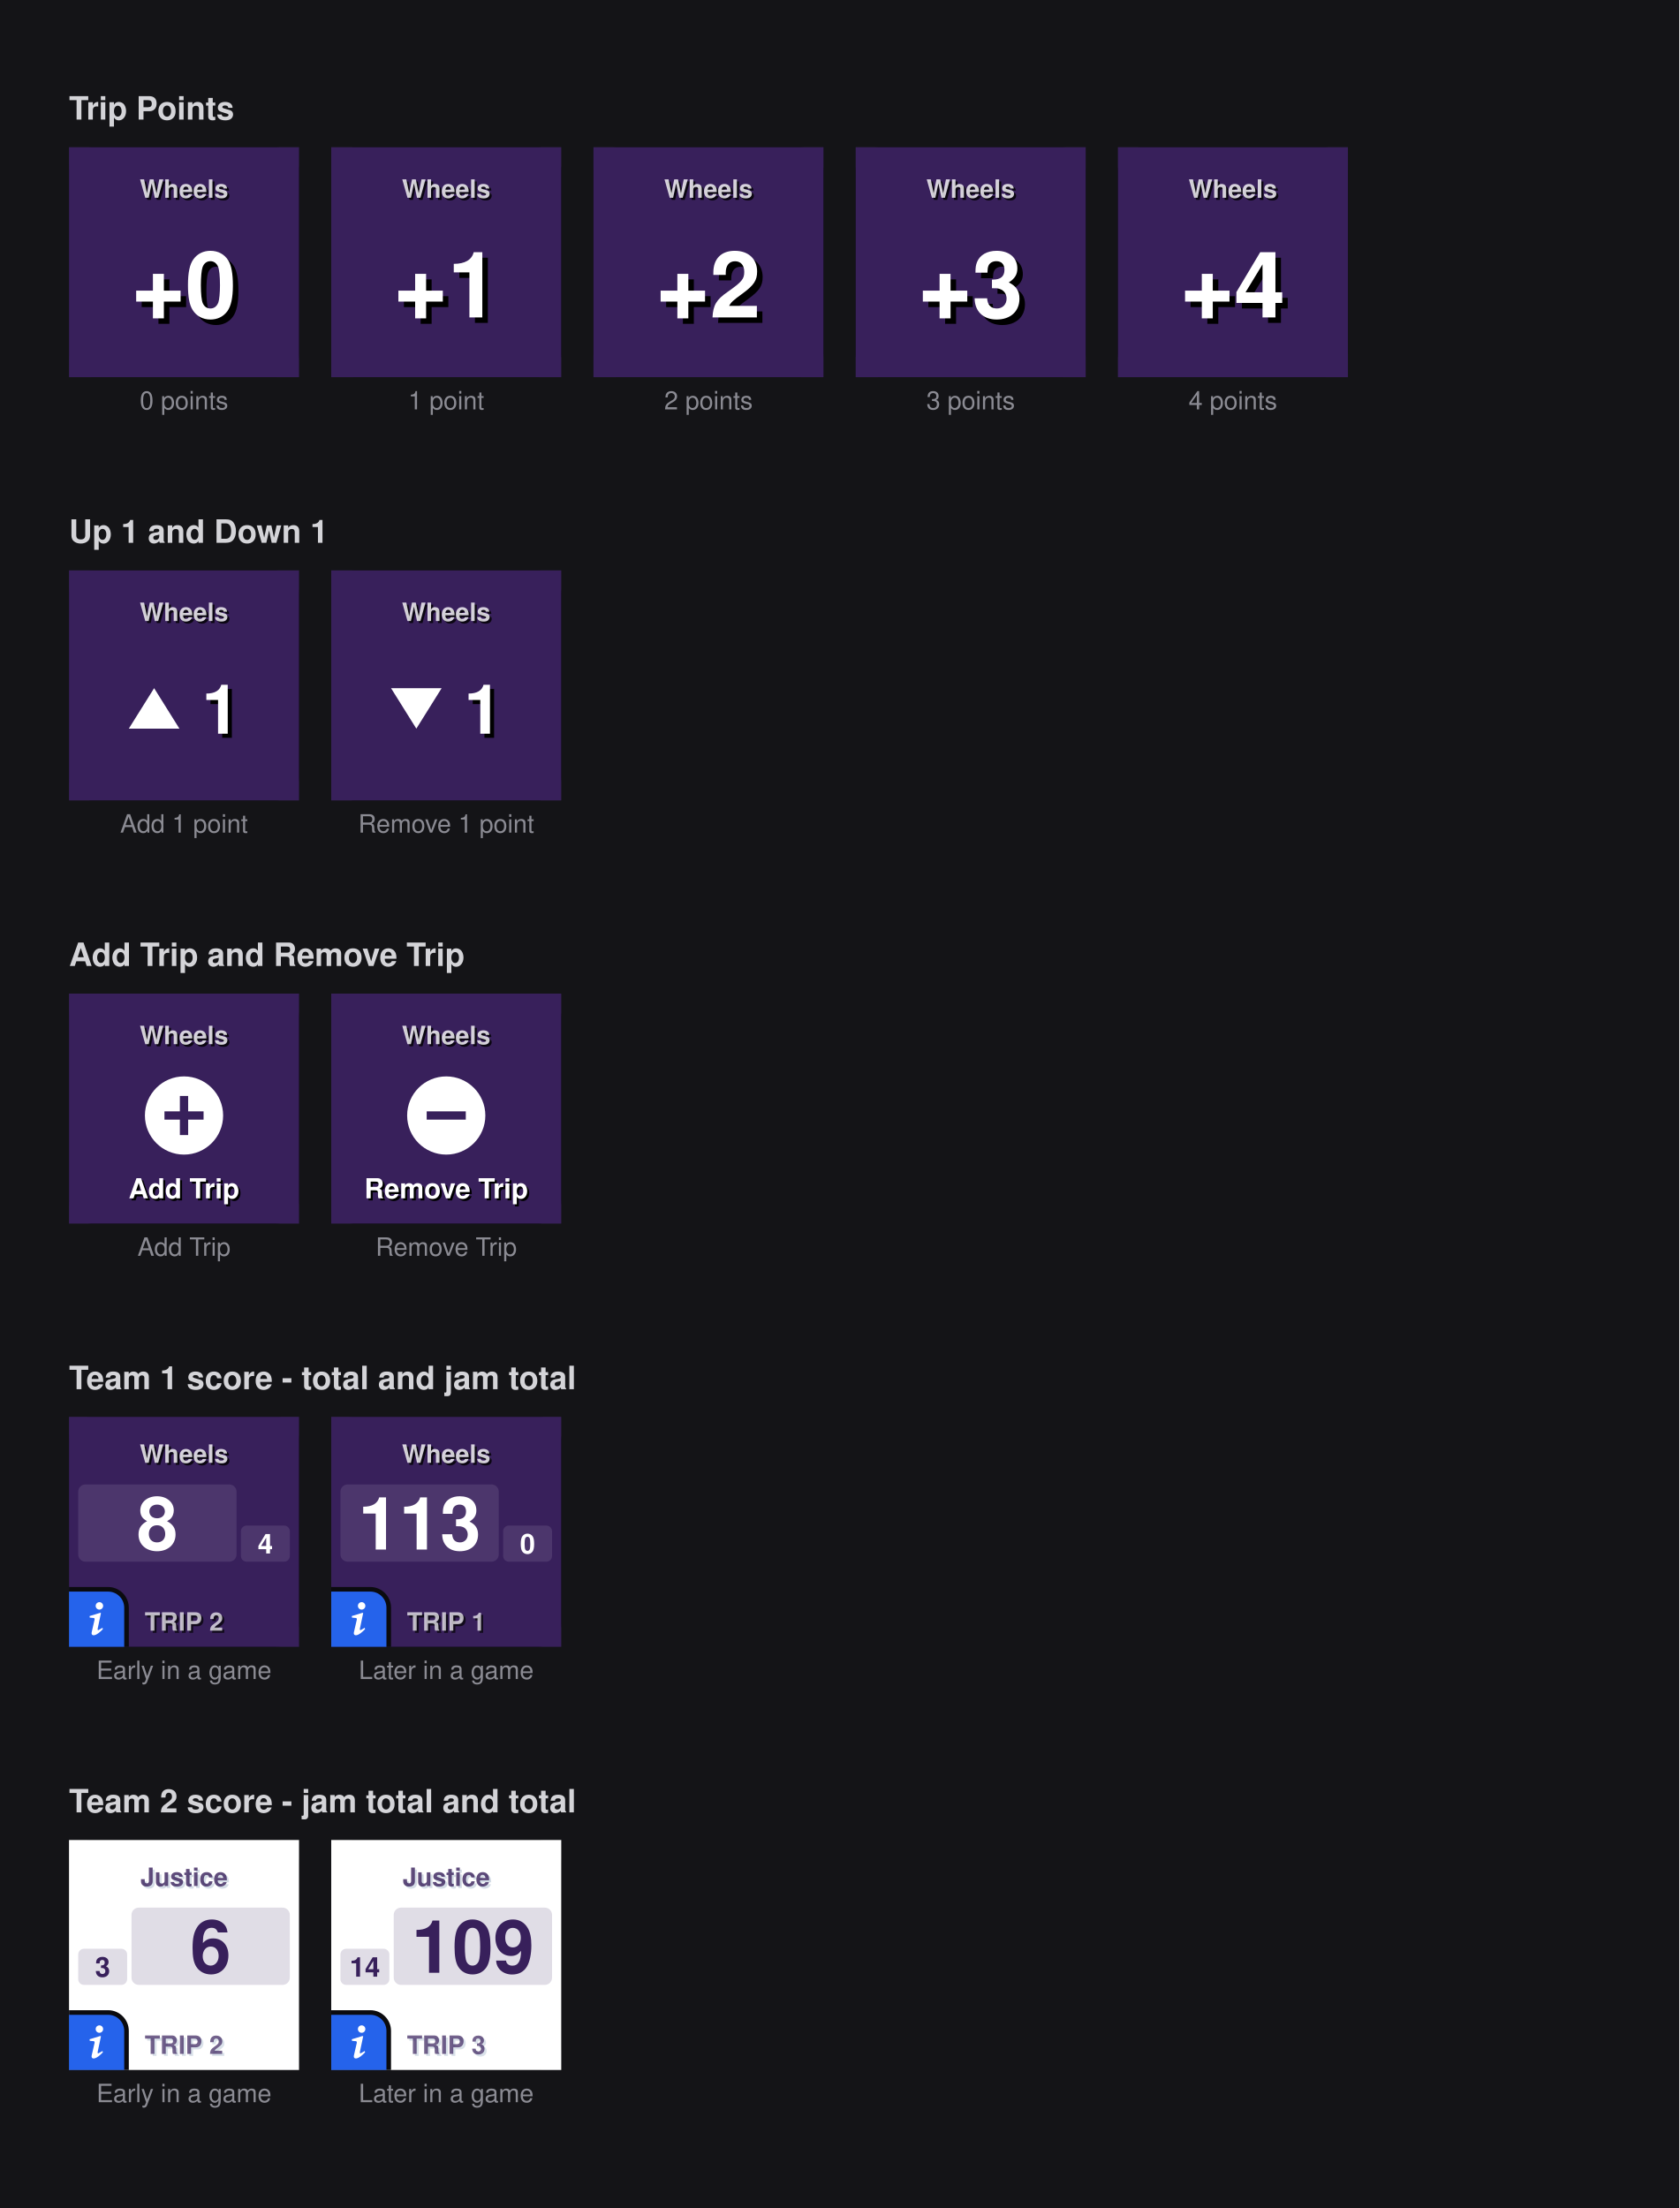
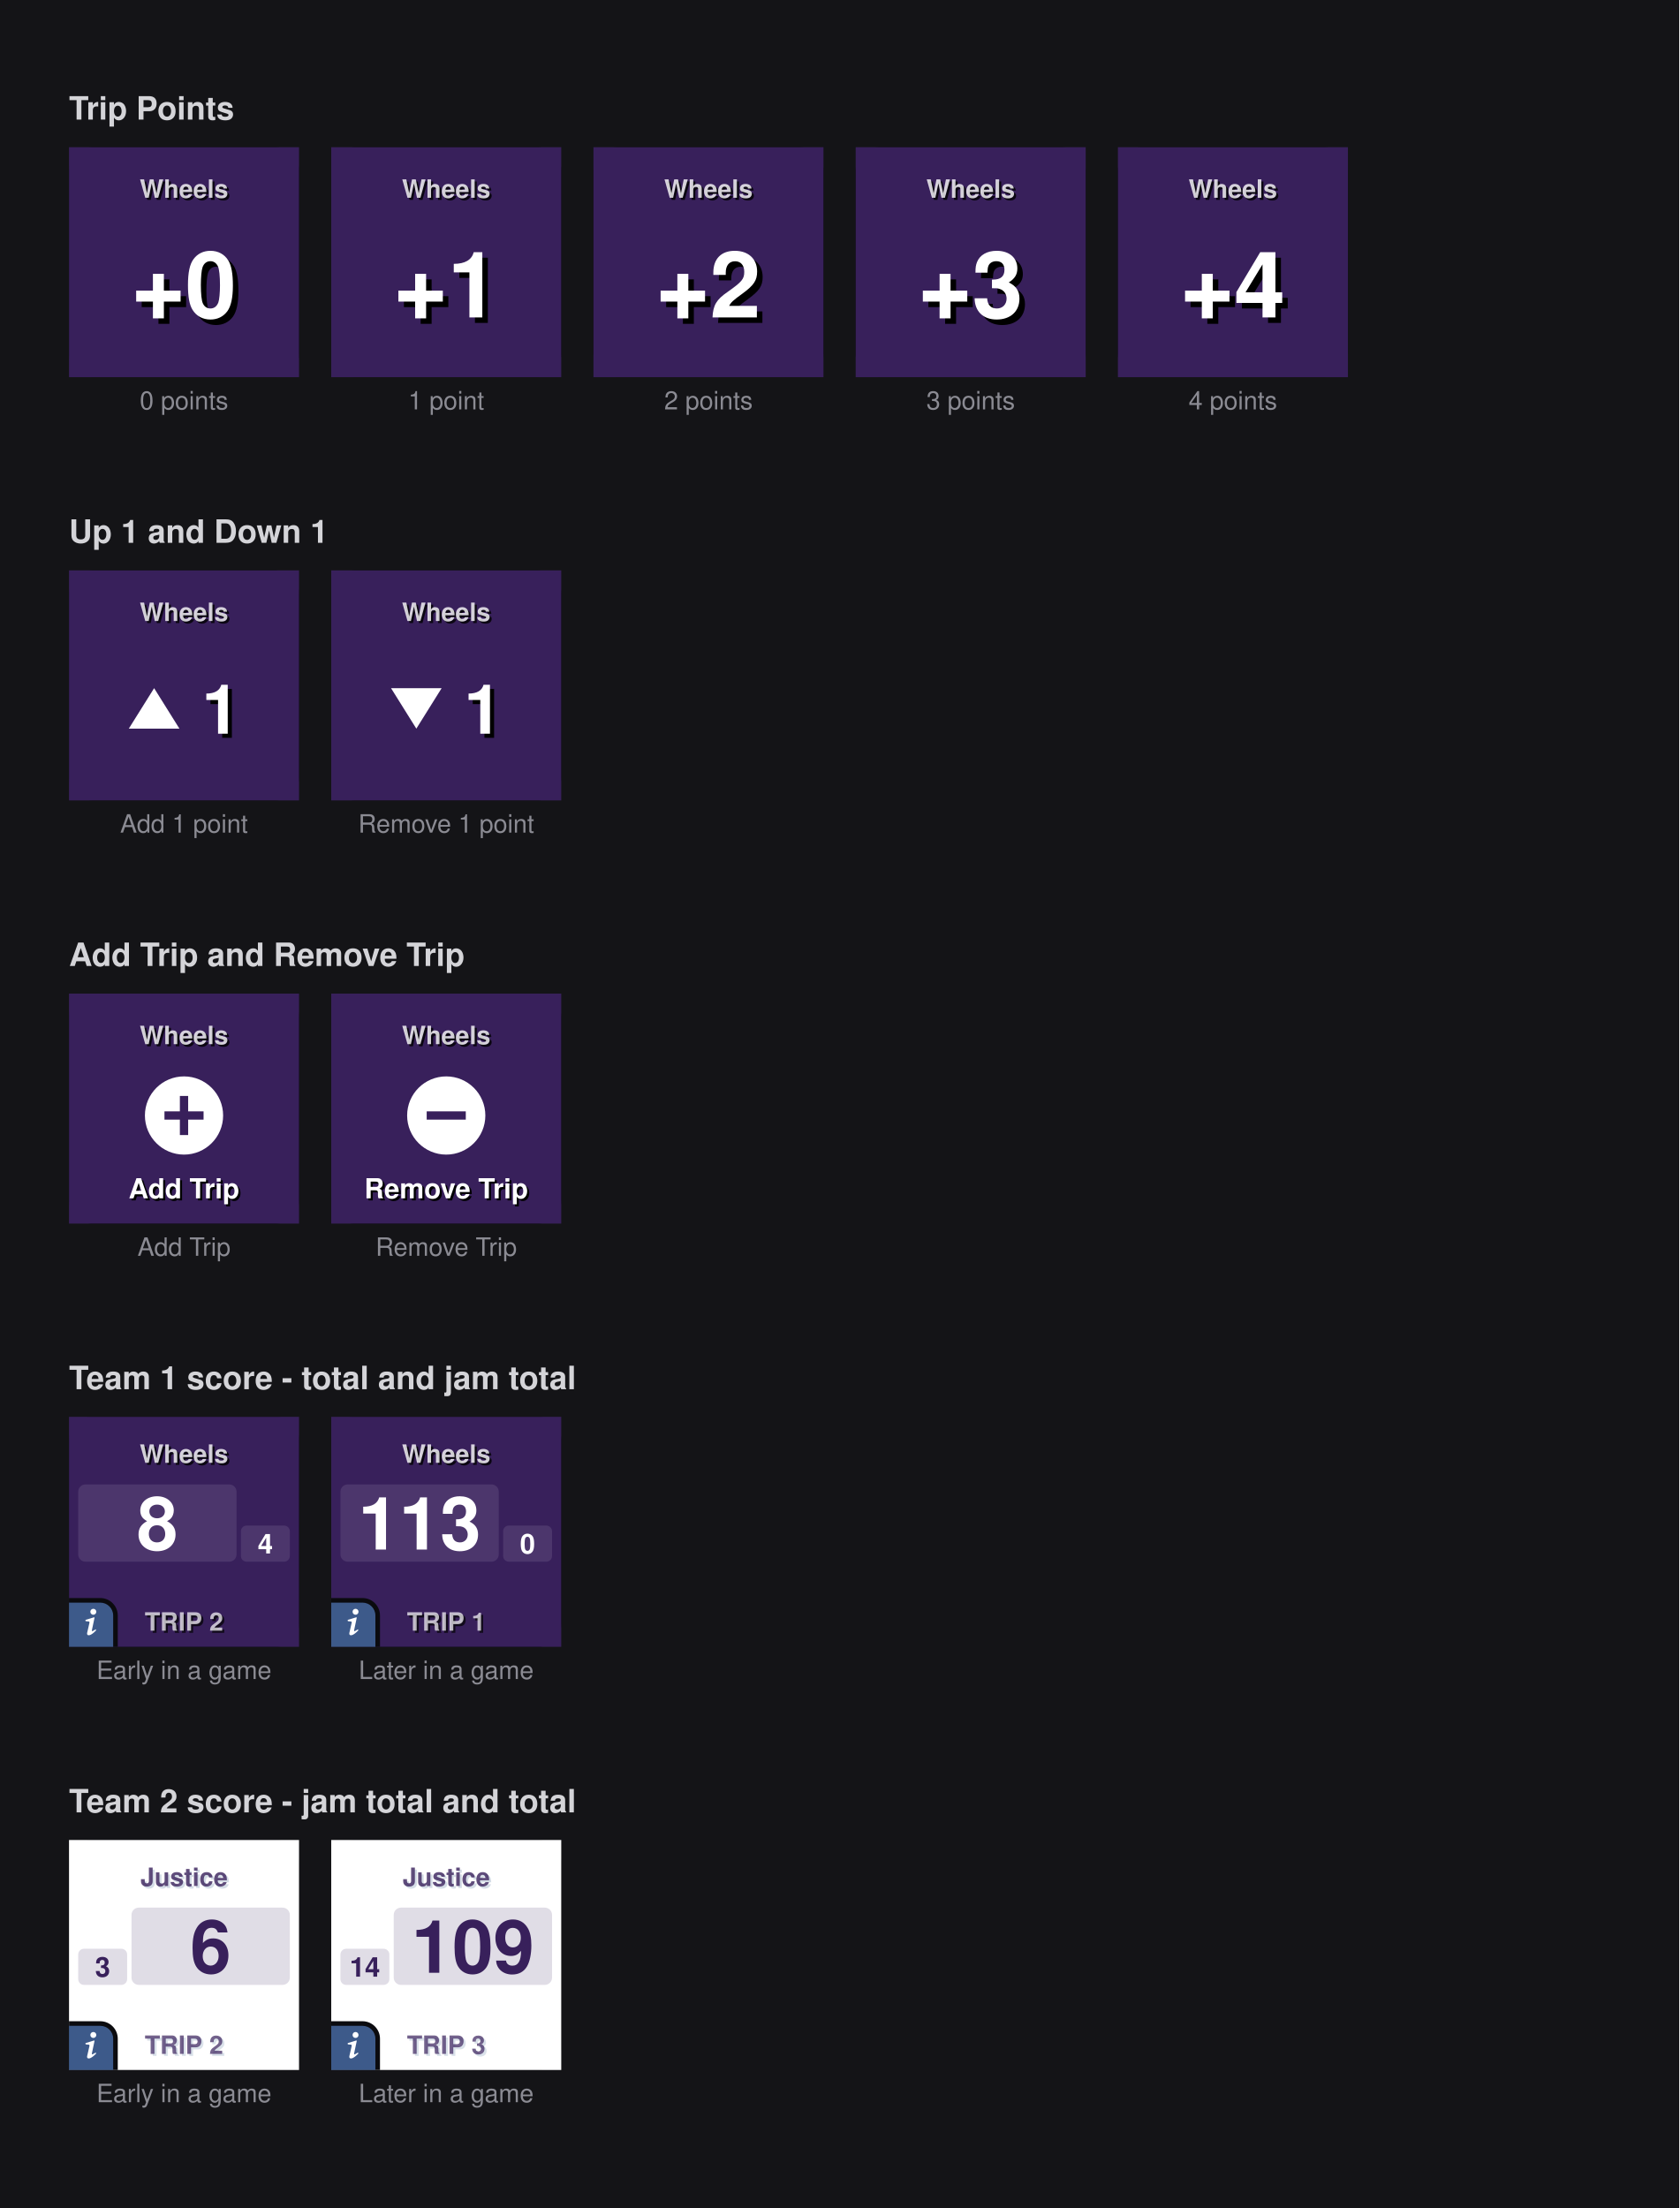
<svg xmlns="http://www.w3.org/2000/svg" viewBox="0 0 730 960" width="730" height="960" role="img" aria-label="Plugin buttons and the states they show">
  <rect width="730" height="960" fill="#141417" />
  <text x="30" y="52" font-family="'Helvetica Neue', Helvetica, Arial, sans-serif" font-size="14" font-weight="bold" fill="#d4d4d8" text-anchor="start">Trip Points</text>
  <svg x="30" y="64" width="100" height="100" viewBox="0 0 100 100">
    <rect width="100" height="100" rx="10" fill="#000000" />
    <g clip-path="inset(0 round 10px)">
      <rect width="100" height="100" fill="#38205b" />
      <text x="50.9" y="22.9" fill="#000000" font-family="'Helvetica Neue', Helvetica, Arial, sans-serif" font-size="11" font-weight="700" text-anchor="middle" opacity="0.8">Wheels</text>
      <text x="50" y="22" fill="#ffffff" font-family="'Helvetica Neue', Helvetica, Arial, sans-serif" font-size="11" font-weight="700" text-anchor="middle" opacity="0.8">Wheels</text>
      <text x="52.4" y="76.4" fill="#000000" font-family="'Helvetica Neue', Helvetica, Arial, sans-serif" font-size="40" font-weight="700" text-anchor="middle">+0</text>
      <text x="50" y="74" fill="#ffffff" font-family="'Helvetica Neue', Helvetica, Arial, sans-serif" font-size="40" font-weight="700" text-anchor="middle">+0</text>
    </g>
  </svg>
  <text x="80" y="178" font-family="'Helvetica Neue', Helvetica, Arial, sans-serif" font-size="11" font-weight="normal" fill="#8b8b93" text-anchor="middle">0 points</text>
  <svg x="144" y="64" width="100" height="100" viewBox="0 0 100 100">
    <rect width="100" height="100" rx="10" fill="#000000" />
    <g clip-path="inset(0 round 10px)">
      <rect width="100" height="100" fill="#38205b" />
      <text x="50.9" y="22.9" fill="#000000" font-family="'Helvetica Neue', Helvetica, Arial, sans-serif" font-size="11" font-weight="700" text-anchor="middle" opacity="0.8">Wheels</text>
      <text x="50" y="22" fill="#ffffff" font-family="'Helvetica Neue', Helvetica, Arial, sans-serif" font-size="11" font-weight="700" text-anchor="middle" opacity="0.8">Wheels</text>
      <text x="52.4" y="76.4" fill="#000000" font-family="'Helvetica Neue', Helvetica, Arial, sans-serif" font-size="40" font-weight="700" text-anchor="middle">+1</text>
      <text x="50" y="74" fill="#ffffff" font-family="'Helvetica Neue', Helvetica, Arial, sans-serif" font-size="40" font-weight="700" text-anchor="middle">+1</text>
    </g>
  </svg>
  <text x="194" y="178" font-family="'Helvetica Neue', Helvetica, Arial, sans-serif" font-size="11" font-weight="normal" fill="#8b8b93" text-anchor="middle">1 point</text>
  <svg x="258" y="64" width="100" height="100" viewBox="0 0 100 100">
    <rect width="100" height="100" rx="10" fill="#000000" />
    <g clip-path="inset(0 round 10px)">
      <rect width="100" height="100" fill="#38205b" />
      <text x="50.9" y="22.9" fill="#000000" font-family="'Helvetica Neue', Helvetica, Arial, sans-serif" font-size="11" font-weight="700" text-anchor="middle" opacity="0.8">Wheels</text>
      <text x="50" y="22" fill="#ffffff" font-family="'Helvetica Neue', Helvetica, Arial, sans-serif" font-size="11" font-weight="700" text-anchor="middle" opacity="0.8">Wheels</text>
      <text x="52.4" y="76.4" fill="#000000" font-family="'Helvetica Neue', Helvetica, Arial, sans-serif" font-size="40" font-weight="700" text-anchor="middle">+2</text>
      <text x="50" y="74" fill="#ffffff" font-family="'Helvetica Neue', Helvetica, Arial, sans-serif" font-size="40" font-weight="700" text-anchor="middle">+2</text>
    </g>
  </svg>
  <text x="308" y="178" font-family="'Helvetica Neue', Helvetica, Arial, sans-serif" font-size="11" font-weight="normal" fill="#8b8b93" text-anchor="middle">2 points</text>
  <svg x="372" y="64" width="100" height="100" viewBox="0 0 100 100">
    <rect width="100" height="100" rx="10" fill="#000000" />
    <g clip-path="inset(0 round 10px)">
      <rect width="100" height="100" fill="#38205b" />
      <text x="50.9" y="22.9" fill="#000000" font-family="'Helvetica Neue', Helvetica, Arial, sans-serif" font-size="11" font-weight="700" text-anchor="middle" opacity="0.8">Wheels</text>
      <text x="50" y="22" fill="#ffffff" font-family="'Helvetica Neue', Helvetica, Arial, sans-serif" font-size="11" font-weight="700" text-anchor="middle" opacity="0.8">Wheels</text>
      <text x="52.4" y="76.4" fill="#000000" font-family="'Helvetica Neue', Helvetica, Arial, sans-serif" font-size="40" font-weight="700" text-anchor="middle">+3</text>
      <text x="50" y="74" fill="#ffffff" font-family="'Helvetica Neue', Helvetica, Arial, sans-serif" font-size="40" font-weight="700" text-anchor="middle">+3</text>
    </g>
  </svg>
  <text x="422" y="178" font-family="'Helvetica Neue', Helvetica, Arial, sans-serif" font-size="11" font-weight="normal" fill="#8b8b93" text-anchor="middle">3 points</text>
  <svg x="486" y="64" width="100" height="100" viewBox="0 0 100 100">
    <rect width="100" height="100" rx="10" fill="#000000" />
    <g clip-path="inset(0 round 10px)">
      <rect width="100" height="100" fill="#38205b" />
      <text x="50.9" y="22.9" fill="#000000" font-family="'Helvetica Neue', Helvetica, Arial, sans-serif" font-size="11" font-weight="700" text-anchor="middle" opacity="0.8">Wheels</text>
      <text x="50" y="22" fill="#ffffff" font-family="'Helvetica Neue', Helvetica, Arial, sans-serif" font-size="11" font-weight="700" text-anchor="middle" opacity="0.8">Wheels</text>
      <text x="52.4" y="76.4" fill="#000000" font-family="'Helvetica Neue', Helvetica, Arial, sans-serif" font-size="40" font-weight="700" text-anchor="middle">+4</text>
      <text x="50" y="74" fill="#ffffff" font-family="'Helvetica Neue', Helvetica, Arial, sans-serif" font-size="40" font-weight="700" text-anchor="middle">+4</text>
    </g>
  </svg>
  <text x="536" y="178" font-family="'Helvetica Neue', Helvetica, Arial, sans-serif" font-size="11" font-weight="normal" fill="#8b8b93" text-anchor="middle">4 points</text>
  <text x="30" y="236" font-family="'Helvetica Neue', Helvetica, Arial, sans-serif" font-size="14" font-weight="bold" fill="#d4d4d8" text-anchor="start">Up 1 and Down 1</text>
  <svg x="30" y="248" width="100" height="100" viewBox="0 0 100 100">
    <rect width="100" height="100" rx="10" fill="#000000" />
    <g clip-path="inset(0 round 10px)">
      <rect width="100" height="100" fill="#38205b" />
      <polygon points="37,51.2 26,68.8 48,68.8" fill="#ffffff" />
      <text x="50.9" y="22.9" fill="#000000" font-family="'Helvetica Neue', Helvetica, Arial, sans-serif" font-size="11" font-weight="700" text-anchor="middle" opacity="0.8">Wheels</text>
      <text x="50" y="22" fill="#ffffff" font-family="'Helvetica Neue', Helvetica, Arial, sans-serif" font-size="11" font-weight="700" text-anchor="middle" opacity="0.8">Wheels</text>
      <text x="67.8" y="72.8" fill="#000000" font-family="'Helvetica Neue', Helvetica, Arial, sans-serif" font-size="30" font-weight="700" text-anchor="middle">1</text>
      <text x="66" y="71" fill="#ffffff" font-family="'Helvetica Neue', Helvetica, Arial, sans-serif" font-size="30" font-weight="700" text-anchor="middle">1</text>
    </g>
  </svg>
  <text x="80" y="362" font-family="'Helvetica Neue', Helvetica, Arial, sans-serif" font-size="11" font-weight="normal" fill="#8b8b93" text-anchor="middle">Add 1 point</text>
  <svg x="144" y="248" width="100" height="100" viewBox="0 0 100 100">
    <rect width="100" height="100" rx="10" fill="#000000" />
    <g clip-path="inset(0 round 10px)">
      <rect width="100" height="100" fill="#38205b" />
      <polygon points="37,68.8 26,51.2 48,51.2" fill="#ffffff" />
      <text x="50.9" y="22.9" fill="#000000" font-family="'Helvetica Neue', Helvetica, Arial, sans-serif" font-size="11" font-weight="700" text-anchor="middle" opacity="0.8">Wheels</text>
      <text x="50" y="22" fill="#ffffff" font-family="'Helvetica Neue', Helvetica, Arial, sans-serif" font-size="11" font-weight="700" text-anchor="middle" opacity="0.8">Wheels</text>
      <text x="67.8" y="72.8" fill="#000000" font-family="'Helvetica Neue', Helvetica, Arial, sans-serif" font-size="30" font-weight="700" text-anchor="middle">1</text>
      <text x="66" y="71" fill="#ffffff" font-family="'Helvetica Neue', Helvetica, Arial, sans-serif" font-size="30" font-weight="700" text-anchor="middle">1</text>
    </g>
  </svg>
  <text x="194" y="362" font-family="'Helvetica Neue', Helvetica, Arial, sans-serif" font-size="11" font-weight="normal" fill="#8b8b93" text-anchor="middle">Remove 1 point</text>
  <text x="30" y="420" font-family="'Helvetica Neue', Helvetica, Arial, sans-serif" font-size="14" font-weight="bold" fill="#d4d4d8" text-anchor="start">Add Trip and Remove Trip</text>
  <svg x="30" y="432" width="100" height="100" viewBox="0 0 100 100">
    <rect width="100" height="100" rx="10" fill="#000000" />
    <g clip-path="inset(0 round 10px)">
      <rect width="100" height="100" fill="#38205b" />
      <circle cx="50" cy="53" r="17" fill="#ffffff" />
      <line x1="41.5" y1="53" x2="58.5" y2="53" stroke="#38205b" stroke-width="3.6" stroke-linecap="butt" />
      <line x1="50" y1="44.5" x2="50" y2="61.5" stroke="#38205b" stroke-width="3.6" stroke-linecap="butt" />
      <text x="50.9" y="22.9" fill="#000000" font-family="'Helvetica Neue', Helvetica, Arial, sans-serif" font-size="11" font-weight="700" text-anchor="middle" opacity="0.8">Wheels</text>
      <text x="50" y="22" fill="#ffffff" font-family="'Helvetica Neue', Helvetica, Arial, sans-serif" font-size="11" font-weight="700" text-anchor="middle" opacity="0.8">Wheels</text>
      <text x="50.9" y="89.9" fill="#000000" font-family="'Helvetica Neue', Helvetica, Arial, sans-serif" font-size="12" font-weight="700" text-anchor="middle">Add Trip</text>
      <text x="50" y="89" fill="#ffffff" font-family="'Helvetica Neue', Helvetica, Arial, sans-serif" font-size="12" font-weight="700" text-anchor="middle">Add Trip</text>
    </g>
  </svg>
  <text x="80" y="546" font-family="'Helvetica Neue', Helvetica, Arial, sans-serif" font-size="11" font-weight="normal" fill="#8b8b93" text-anchor="middle">Add Trip</text>
  <svg x="144" y="432" width="100" height="100" viewBox="0 0 100 100">
    <rect width="100" height="100" rx="10" fill="#000000" />
    <g clip-path="inset(0 round 10px)">
      <rect width="100" height="100" fill="#38205b" />
      <circle cx="50" cy="53" r="17" fill="#ffffff" />
      <line x1="41.5" y1="53" x2="58.5" y2="53" stroke="#38205b" stroke-width="3.6" stroke-linecap="butt" />
      <text x="50.9" y="22.9" fill="#000000" font-family="'Helvetica Neue', Helvetica, Arial, sans-serif" font-size="11" font-weight="700" text-anchor="middle" opacity="0.8">Wheels</text>
      <text x="50" y="22" fill="#ffffff" font-family="'Helvetica Neue', Helvetica, Arial, sans-serif" font-size="11" font-weight="700" text-anchor="middle" opacity="0.8">Wheels</text>
      <text x="50.9" y="89.9" fill="#000000" font-family="'Helvetica Neue', Helvetica, Arial, sans-serif" font-size="12" font-weight="700" text-anchor="middle">Remove Trip</text>
      <text x="50" y="89" fill="#ffffff" font-family="'Helvetica Neue', Helvetica, Arial, sans-serif" font-size="12" font-weight="700" text-anchor="middle">Remove Trip</text>
    </g>
  </svg>
  <text x="194" y="546" font-family="'Helvetica Neue', Helvetica, Arial, sans-serif" font-size="11" font-weight="normal" fill="#8b8b93" text-anchor="middle">Remove Trip</text>
  <text x="30" y="604" font-family="'Helvetica Neue', Helvetica, Arial, sans-serif" font-size="14" font-weight="bold" fill="#d4d4d8" text-anchor="start">Team 1 score - total and jam total</text>
  <svg x="30" y="616" width="100" height="100" viewBox="0 0 100 100">
    <rect width="100" height="100" rx="10" fill="#000000" />
    <g clip-path="inset(0 round 10px)">
      <rect width="100" height="100" fill="#38205b" />
      <rect x="4" y="29.4" width="68.83" height="33.6" rx="3.17" fill="#4c366c" />
      <rect x="74.73" y="47.29" width="21.27" height="15.71" rx="2.5" fill="#4c366c" />
      <text x="50.9" y="20.9" fill="#000000" font-family="'Helvetica Neue', Helvetica, Arial, sans-serif" font-size="11" font-weight="700" text-anchor="middle" opacity="0.8">Wheels</text>
      <text x="50" y="20" fill="#ffffff" font-family="'Helvetica Neue', Helvetica, Arial, sans-serif" font-size="11" font-weight="700" text-anchor="middle" opacity="0.8">Wheels</text>
      <text x="38.414" y="57.72" fill="#ffffff" font-family="'Helvetica Neue', Helvetica, Arial, sans-serif" font-size="32" font-weight="700" text-anchor="middle">8</text>
      <text x="85.366" y="59.43" fill="#ffffff" font-family="'Helvetica Neue', Helvetica, Arial, sans-serif" font-size="11.9" font-weight="700" text-anchor="middle">4</text>
      <text x="50.9" y="93.9" fill="#000000" font-family="'Helvetica Neue', Helvetica, Arial, sans-serif" font-size="11" font-weight="700" text-anchor="middle" opacity="0.7">TRIP 2</text>
      <text x="50" y="93" fill="#ffffff" font-family="'Helvetica Neue', Helvetica, Arial, sans-serif" font-size="11" font-weight="700" text-anchor="middle" opacity="0.7">TRIP 2</text>
-       <path d="M 0 74 H 17 A 9 9 0 0 1 26 83 V 100 H 0 Z" fill="#0b0b0f" />
-       <path d="M 0 76 H 17 A 7 7 0 0 1 24 83 V 100 H 0 Z" fill="#2563eb" />
-       <g transform="translate(8.94 80.56) scale(0.15)" fill="#ffffff">
+       <path d="M 0 78.8 H 13.6 A 7.6 7.6 0 0 1 21.2 86.4 V 100 H 0 Z" fill="#0b0b0f" />
+       <path d="M 0 80.8 H 13.6 A 5.6 5.6 0 0 1 19.2 86.4 V 100 H 0 Z" fill="#3d5a8a" />
+       <g transform="translate(7.15 83.45) scale(0.12)" fill="#ffffff">
        <circle cx="28.5" cy="11" r="10.8" />
        <path d="M 0.5 45 L 0 40.5 C 11 37.5 21 34 31 31 L 33 32 L 23.5 77 C 22.8 81 24.3 82.5 27 80.5 L 37.5 74.5 L 38.5 78.5 C 30 87 22 94.5 13.5 96 C 7.5 97 5 93 6 88 L 14.5 51 C 15.2 47 13 45.5 10 46 Z" />
      </g>
    </g>
  </svg>
  <text x="80" y="730" font-family="'Helvetica Neue', Helvetica, Arial, sans-serif" font-size="11" font-weight="normal" fill="#8b8b93" text-anchor="middle">Early in a game</text>
  <svg x="144" y="616" width="100" height="100" viewBox="0 0 100 100">
    <rect width="100" height="100" rx="10" fill="#000000" />
    <g clip-path="inset(0 round 10px)">
      <rect width="100" height="100" fill="#38205b" />
      <rect x="4" y="29.4" width="68.83" height="33.6" rx="3.17" fill="#4c366c" />
      <rect x="74.73" y="47.29" width="21.27" height="15.71" rx="2.5" fill="#4c366c" />
      <text x="50.9" y="20.9" fill="#000000" font-family="'Helvetica Neue', Helvetica, Arial, sans-serif" font-size="11" font-weight="700" text-anchor="middle" opacity="0.8">Wheels</text>
      <text x="50" y="20" fill="#ffffff" font-family="'Helvetica Neue', Helvetica, Arial, sans-serif" font-size="11" font-weight="700" text-anchor="middle" opacity="0.8">Wheels</text>
      <text x="38.414" y="57.72" fill="#ffffff" font-family="'Helvetica Neue', Helvetica, Arial, sans-serif" font-size="32" font-weight="700" text-anchor="middle">113</text>
      <text x="85.366" y="59.43" fill="#ffffff" font-family="'Helvetica Neue', Helvetica, Arial, sans-serif" font-size="11.9" font-weight="700" text-anchor="middle">0</text>
      <text x="50.9" y="93.9" fill="#000000" font-family="'Helvetica Neue', Helvetica, Arial, sans-serif" font-size="11" font-weight="700" text-anchor="middle" opacity="0.7">TRIP 1</text>
      <text x="50" y="93" fill="#ffffff" font-family="'Helvetica Neue', Helvetica, Arial, sans-serif" font-size="11" font-weight="700" text-anchor="middle" opacity="0.7">TRIP 1</text>
-       <path d="M 0 74 H 17 A 9 9 0 0 1 26 83 V 100 H 0 Z" fill="#0b0b0f" />
-       <path d="M 0 76 H 17 A 7 7 0 0 1 24 83 V 100 H 0 Z" fill="#2563eb" />
-       <g transform="translate(8.94 80.56) scale(0.15)" fill="#ffffff">
+       <path d="M 0 78.8 H 13.6 A 7.6 7.6 0 0 1 21.2 86.4 V 100 H 0 Z" fill="#0b0b0f" />
+       <path d="M 0 80.8 H 13.6 A 5.6 5.6 0 0 1 19.2 86.4 V 100 H 0 Z" fill="#3d5a8a" />
+       <g transform="translate(7.15 83.45) scale(0.12)" fill="#ffffff">
        <circle cx="28.5" cy="11" r="10.8" />
        <path d="M 0.5 45 L 0 40.5 C 11 37.5 21 34 31 31 L 33 32 L 23.5 77 C 22.8 81 24.3 82.5 27 80.5 L 37.5 74.5 L 38.5 78.5 C 30 87 22 94.5 13.5 96 C 7.5 97 5 93 6 88 L 14.5 51 C 15.2 47 13 45.5 10 46 Z" />
      </g>
    </g>
  </svg>
  <text x="194" y="730" font-family="'Helvetica Neue', Helvetica, Arial, sans-serif" font-size="11" font-weight="normal" fill="#8b8b93" text-anchor="middle">Later in a game</text>
  <text x="30" y="788" font-family="'Helvetica Neue', Helvetica, Arial, sans-serif" font-size="14" font-weight="bold" fill="#d4d4d8" text-anchor="start">Team 2 score - jam total and total</text>
  <svg x="30" y="800" width="100" height="100" viewBox="0 0 100 100">
    <rect width="100" height="100" rx="10" fill="#000000" />
    <g clip-path="inset(0 round 10px)">
      <rect width="100" height="100" fill="#ffffff" />
      <rect x="27.17" y="29.4" width="68.83" height="33.6" rx="3.17" fill="#e0dde6" />
      <rect x="4" y="47.29" width="21.27" height="15.71" rx="2.5" fill="#e0dde6" />
      <text x="50.9" y="20.9" fill="#cbd5e1" font-family="'Helvetica Neue', Helvetica, Arial, sans-serif" font-size="11" font-weight="700" text-anchor="middle" opacity="0.8">Justice</text>
      <text x="50" y="20" fill="#38205b" font-family="'Helvetica Neue', Helvetica, Arial, sans-serif" font-size="11" font-weight="700" text-anchor="middle" opacity="0.8">Justice</text>
      <text x="61.586" y="57.72" fill="#38205b" font-family="'Helvetica Neue', Helvetica, Arial, sans-serif" font-size="32" font-weight="700" text-anchor="middle">6</text>
      <text x="14.634" y="59.43" fill="#38205b" font-family="'Helvetica Neue', Helvetica, Arial, sans-serif" font-size="11.9" font-weight="700" text-anchor="middle">3</text>
      <text x="50.9" y="93.9" fill="#cbd5e1" font-family="'Helvetica Neue', Helvetica, Arial, sans-serif" font-size="11" font-weight="700" text-anchor="middle" opacity="0.7">TRIP 2</text>
      <text x="50" y="93" fill="#38205b" font-family="'Helvetica Neue', Helvetica, Arial, sans-serif" font-size="11" font-weight="700" text-anchor="middle" opacity="0.7">TRIP 2</text>
-       <path d="M 0 74 H 17 A 9 9 0 0 1 26 83 V 100 H 0 Z" fill="#0b0b0f" />
-       <path d="M 0 76 H 17 A 7 7 0 0 1 24 83 V 100 H 0 Z" fill="#2563eb" />
-       <g transform="translate(8.94 80.56) scale(0.15)" fill="#ffffff">
+       <path d="M 0 78.8 H 13.6 A 7.6 7.6 0 0 1 21.2 86.4 V 100 H 0 Z" fill="#0b0b0f" />
+       <path d="M 0 80.8 H 13.6 A 5.6 5.6 0 0 1 19.2 86.4 V 100 H 0 Z" fill="#3d5a8a" />
+       <g transform="translate(7.15 83.45) scale(0.12)" fill="#ffffff">
        <circle cx="28.5" cy="11" r="10.8" />
        <path d="M 0.5 45 L 0 40.5 C 11 37.5 21 34 31 31 L 33 32 L 23.5 77 C 22.8 81 24.3 82.5 27 80.5 L 37.5 74.5 L 38.5 78.5 C 30 87 22 94.5 13.5 96 C 7.5 97 5 93 6 88 L 14.5 51 C 15.2 47 13 45.5 10 46 Z" />
      </g>
    </g>
  </svg>
  <text x="80" y="914" font-family="'Helvetica Neue', Helvetica, Arial, sans-serif" font-size="11" font-weight="normal" fill="#8b8b93" text-anchor="middle">Early in a game</text>
  <svg x="144" y="800" width="100" height="100" viewBox="0 0 100 100">
    <rect width="100" height="100" rx="10" fill="#000000" />
    <g clip-path="inset(0 round 10px)">
      <rect width="100" height="100" fill="#ffffff" />
      <rect x="27.17" y="29.4" width="68.83" height="33.6" rx="3.17" fill="#e0dde6" />
      <rect x="4" y="47.29" width="21.27" height="15.71" rx="2.5" fill="#e0dde6" />
      <text x="50.9" y="20.9" fill="#cbd5e1" font-family="'Helvetica Neue', Helvetica, Arial, sans-serif" font-size="11" font-weight="700" text-anchor="middle" opacity="0.8">Justice</text>
      <text x="50" y="20" fill="#38205b" font-family="'Helvetica Neue', Helvetica, Arial, sans-serif" font-size="11" font-weight="700" text-anchor="middle" opacity="0.8">Justice</text>
      <text x="61.586" y="57.72" fill="#38205b" font-family="'Helvetica Neue', Helvetica, Arial, sans-serif" font-size="32" font-weight="700" text-anchor="middle">109</text>
      <text x="14.634" y="59.43" fill="#38205b" font-family="'Helvetica Neue', Helvetica, Arial, sans-serif" font-size="11.9" font-weight="700" text-anchor="middle">14</text>
      <text x="50.9" y="93.9" fill="#cbd5e1" font-family="'Helvetica Neue', Helvetica, Arial, sans-serif" font-size="11" font-weight="700" text-anchor="middle" opacity="0.7">TRIP 3</text>
      <text x="50" y="93" fill="#38205b" font-family="'Helvetica Neue', Helvetica, Arial, sans-serif" font-size="11" font-weight="700" text-anchor="middle" opacity="0.7">TRIP 3</text>
-       <path d="M 0 74 H 17 A 9 9 0 0 1 26 83 V 100 H 0 Z" fill="#0b0b0f" />
-       <path d="M 0 76 H 17 A 7 7 0 0 1 24 83 V 100 H 0 Z" fill="#2563eb" />
-       <g transform="translate(8.94 80.56) scale(0.15)" fill="#ffffff">
+       <path d="M 0 78.8 H 13.6 A 7.6 7.6 0 0 1 21.2 86.4 V 100 H 0 Z" fill="#0b0b0f" />
+       <path d="M 0 80.8 H 13.6 A 5.6 5.6 0 0 1 19.2 86.4 V 100 H 0 Z" fill="#3d5a8a" />
+       <g transform="translate(7.15 83.45) scale(0.12)" fill="#ffffff">
        <circle cx="28.5" cy="11" r="10.8" />
        <path d="M 0.5 45 L 0 40.5 C 11 37.5 21 34 31 31 L 33 32 L 23.5 77 C 22.8 81 24.3 82.5 27 80.5 L 37.5 74.5 L 38.5 78.5 C 30 87 22 94.5 13.5 96 C 7.5 97 5 93 6 88 L 14.5 51 C 15.2 47 13 45.5 10 46 Z" />
      </g>
    </g>
  </svg>
  <text x="194" y="914" font-family="'Helvetica Neue', Helvetica, Arial, sans-serif" font-size="11" font-weight="normal" fill="#8b8b93" text-anchor="middle">Later in a game</text>
</svg>
